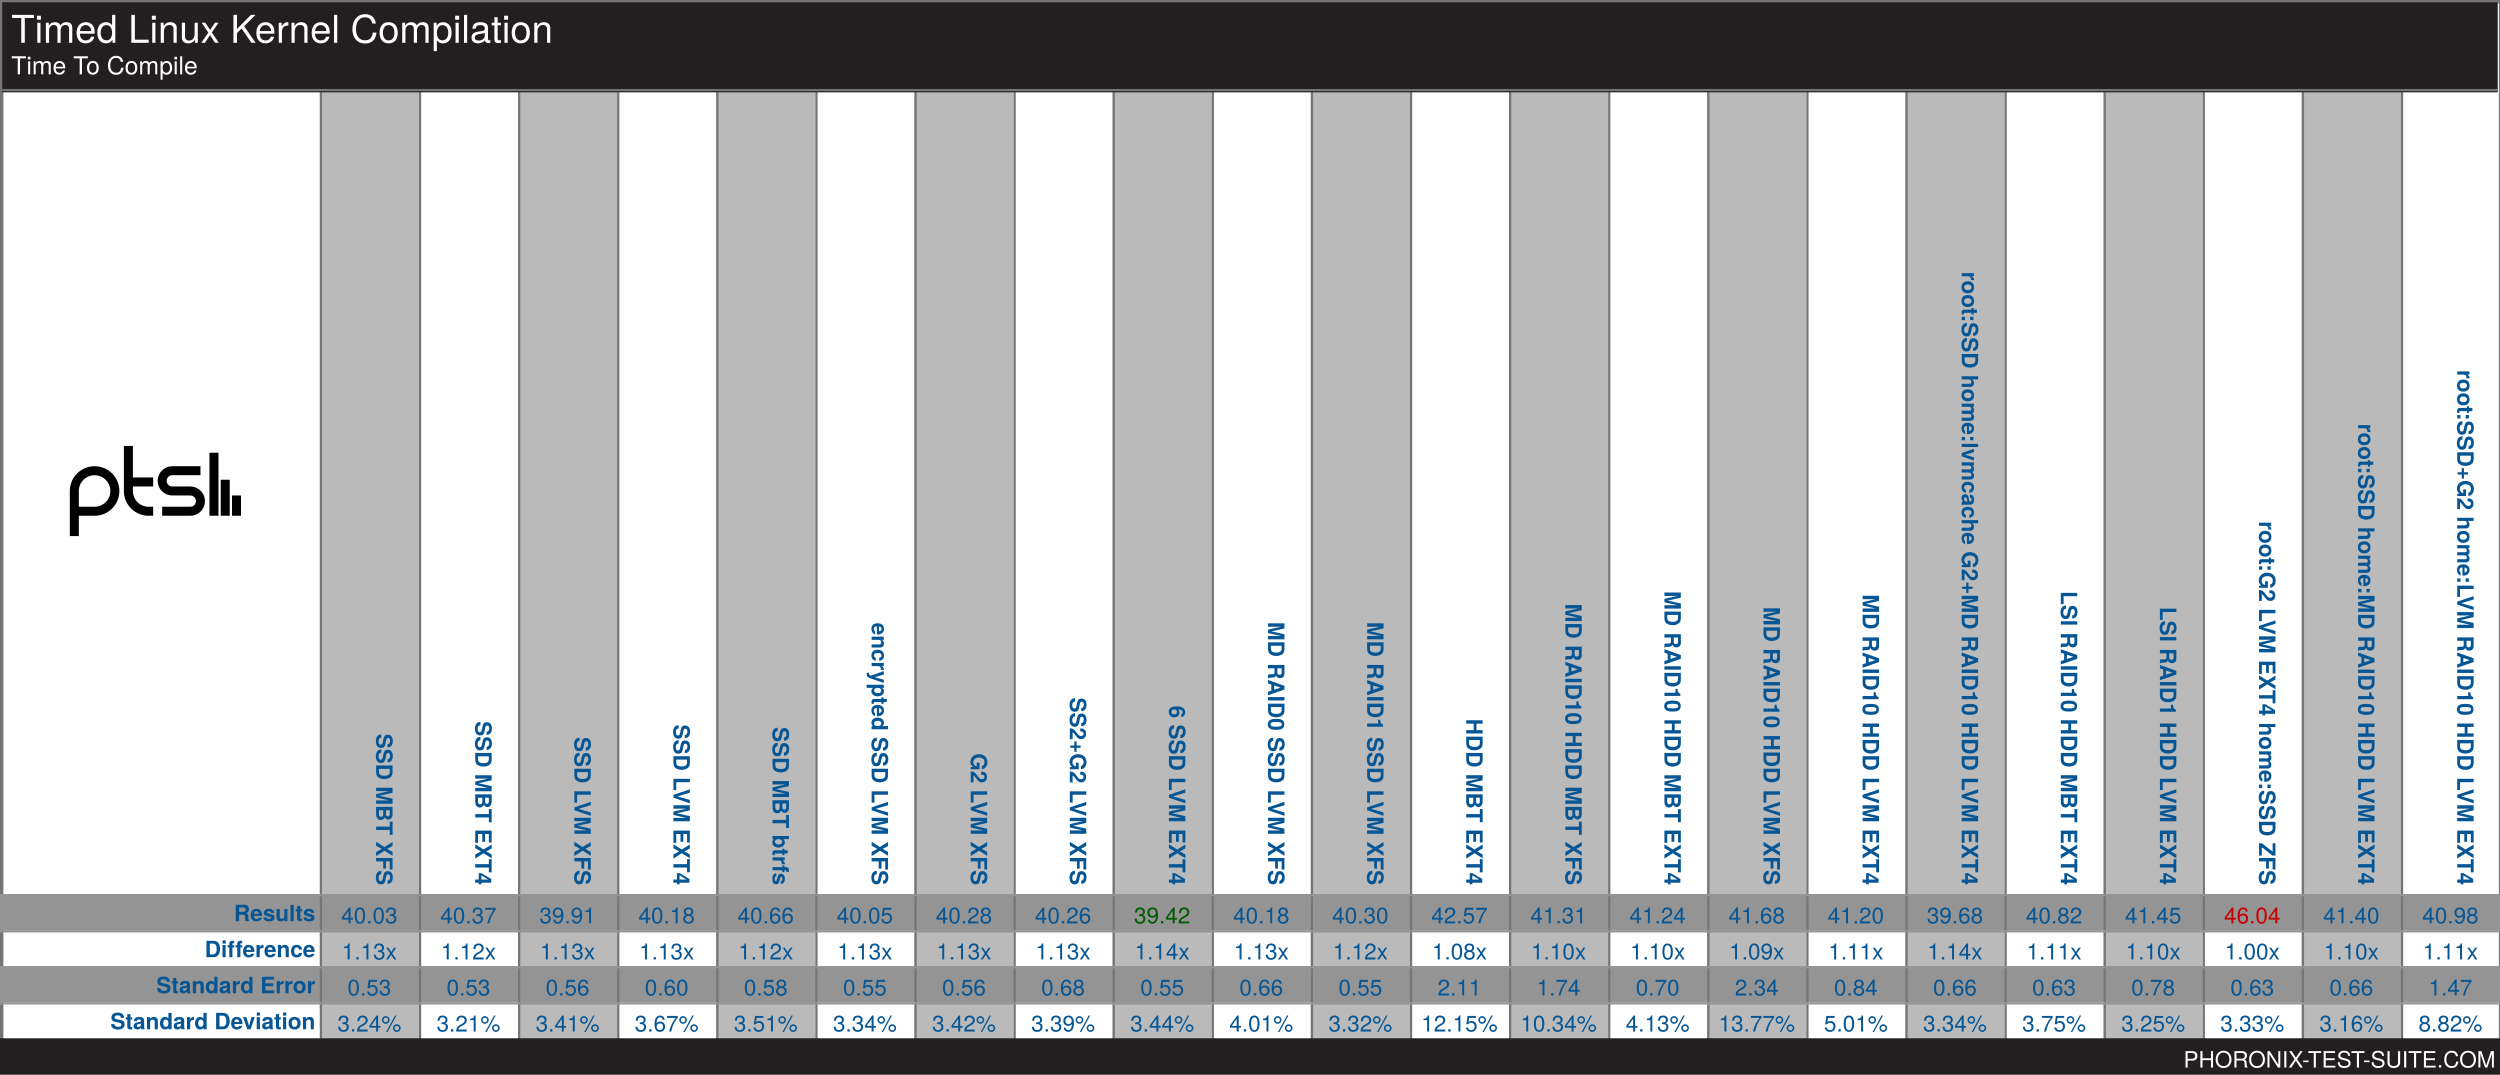
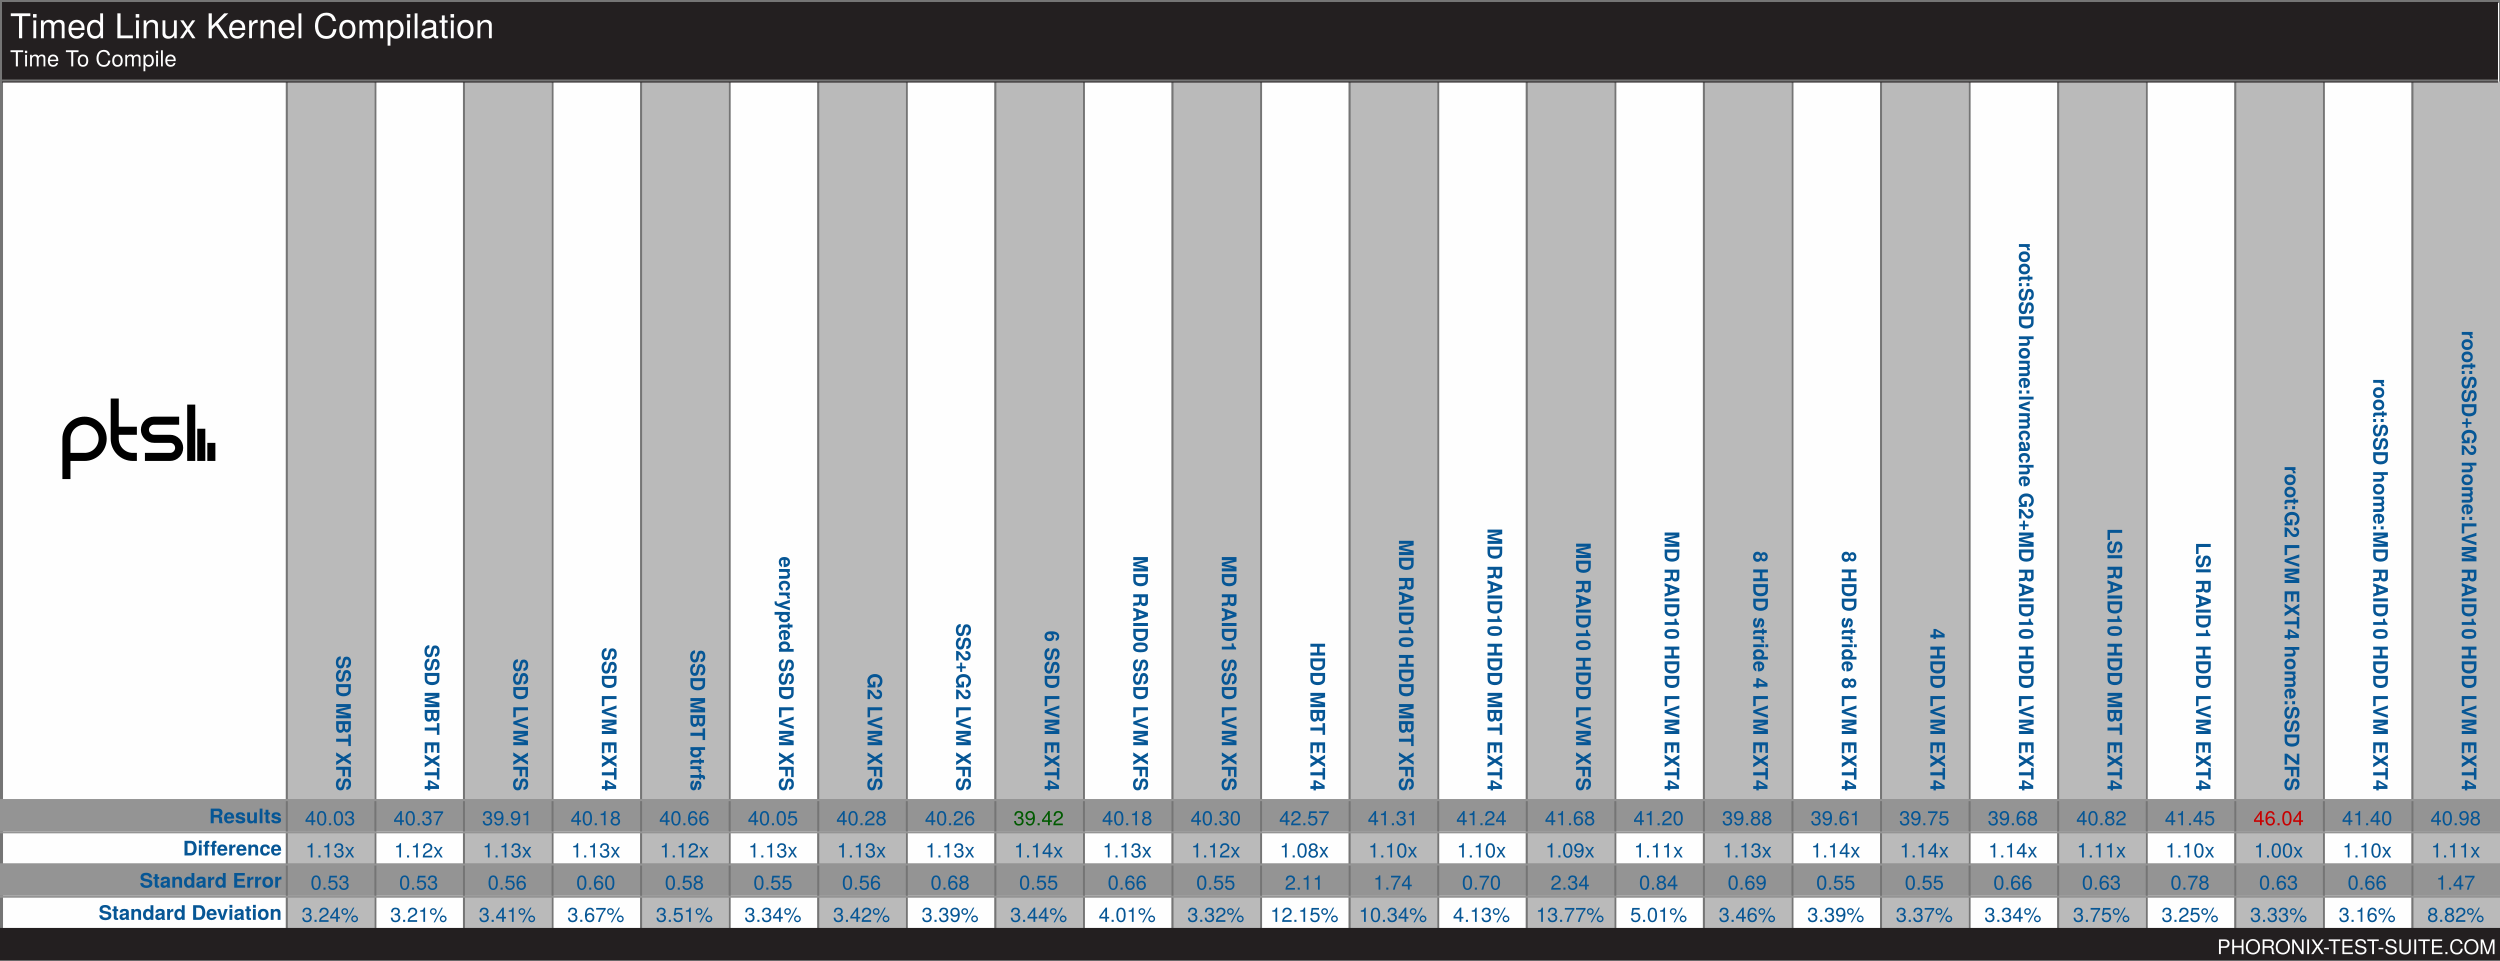
- <svg xmlns="http://www.w3.org/2000/svg" xmlns:xlink="http://www.w3.org/1999/xlink" version="1.1" font-family="sans-serif, droid-sans, helvetica, verdana, tahoma" viewbox="0 0 1110 477" width="1110" height="477" preserveAspectRatio="xMinYMin meet">
-   <rect x="0" y="0" width="1110" height="477" fill="#FEFEFE" stroke="#757575" stroke-width="2" />
-   <rect x="1" y="1" width="1109" height="476" fill="#FEFEFE" stroke="#757575" stroke-width="1" />
+ <svg xmlns="http://www.w3.org/2000/svg" xmlns:xlink="http://www.w3.org/1999/xlink" version="1.1" font-family="sans-serif, droid-sans, helvetica, verdana, tahoma" viewbox="0 0 1242 477" width="1242" height="477" preserveAspectRatio="xMinYMin meet">
+   <rect x="0" y="0" width="1242" height="477" fill="#FEFEFE" stroke="#757575" stroke-width="2" />
+   <rect x="1" y="1" width="1241" height="476" fill="#FEFEFE" stroke="#757575" stroke-width="1" />
  <path d="m74 22v9m-5-16v16m-5-28v28m-23-2h12.5c2.485 0 4.5-2.015 4.5-4.5s-2.015-4.5-4.5-4.5h-8c-2.485 0-4.5-2.015-4.5-4.5s2.015-4.5 4.5-4.5h12.5m-21 5h-11m11 13h-2c-4.971 0-9-4.029-9-9v-20m-24 40v-20c0-4.971 4.029-9 9-9 4.971 0 9 4.029 9 9s-4.029 9-9 9h-9" stroke="#000000" stroke-width="4" fill="none" transform="translate(31,198)" />
-   <line x1="142" y1="251" x2="1110" y2="251" stroke="#BABABA" stroke-width="421" stroke-dasharray="44,44" />
-   <line x1="555" y1="397" x2="555" y2="461" stroke="#949494" stroke-width="1110" stroke-dasharray="16,16" />
-   <line x1="142" y1="251" x2="1110" y2="251" stroke="#757575" stroke-width="421" stroke-dasharray="1,43" />
-   <rect x="1" y="1" width="1108" height="40" fill="#231f20" />
+   <line x1="142" y1="251" x2="1242" y2="251" stroke="#BABABA" stroke-width="421" stroke-dasharray="44,44" />
+   <line x1="621" y1="397" x2="621" y2="461" stroke="#949494" stroke-width="1242" stroke-dasharray="16,16" />
+   <line x1="142" y1="251" x2="1242" y2="251" stroke="#757575" stroke-width="421" stroke-dasharray="1,43" />
+   <rect x="1" y="1" width="1240" height="40" fill="#231f20" />
  <text x="5" y="19" font-size="17" fill="#FEFEFE" text-anchor="start">Timed Linux Kernel Compilation</text>
  <text x="5" y="33" font-size="11" fill="#FEFEFE" text-anchor="start">Time To Compile</text>
-   <line x1="1" y1="40" x2="1109" y2="40" stroke="#757575" stroke-width="1" />
+   <line x1="1" y1="40" x2="1241" y2="40" stroke="#757575" stroke-width="1" />
  <g font-size="10" font-weight="bold" text-anchor="end" fill="#065695">
    <text x="140" y="409" fill="#065695">Results</text>
    <text x="140" y="425" fill="#065695">Difference</text>
    <text x="140" y="441" fill="#065695">Standard Error</text>
    <text x="140" y="457" fill="#065695">Standard Deviation</text>
  </g>
  <g font-size="10" fill="#065695" font-weight="bold" text-anchor="end">
    <text x="167" y="393" transform="rotate(90 167 393)">SSD MBT XFS</text>
    <text x="211" y="393" transform="rotate(90 211 393)">SSD MBT EXT4</text>
    <text x="255" y="393" transform="rotate(90 255 393)">SSD LVM XFS</text>
    <text x="299" y="393" transform="rotate(90 299 393)">SSD LVM EXT4</text>
    <text x="343" y="393" transform="rotate(90 343 393)">SSD MBT btrfs</text>
    <text x="387" y="393" transform="rotate(90 387 393)">encrypted SSD LVM XFS</text>
    <text x="431" y="393" transform="rotate(90 431 393)">G2 LVM XFS</text>
    <text x="475" y="393" transform="rotate(90 475 393)">SS2+G2 LVM XFS</text>
    <text x="519" y="393" transform="rotate(90 519 393)">6 SSD LVM EXT4</text>
    <text x="563" y="393" transform="rotate(90 563 393)">MD RAID0 SSD LVM XFS</text>
    <text x="607" y="393" transform="rotate(90 607 393)">MD RAID1 SSD LVM XFS</text>
    <text x="651" y="393" transform="rotate(90 651 393)">HDD MBT EXT4</text>
    <text x="695" y="393" transform="rotate(90 695 393)">MD RAID10 HDD MBT XFS</text>
    <text x="739" y="393" transform="rotate(90 739 393)">MD RAID10 HDD MBT EXT4</text>
    <text x="783" y="393" transform="rotate(90 783 393)">MD RAID10 HDD LVM XFS</text>
    <text x="827" y="393" transform="rotate(90 827 393)">MD RAID10 HDD LVM EXT4</text>
-     <text x="871" y="393" transform="rotate(90 871 393)">root:SSD home:lvmcache G2+MD RAID10 HDD LVM EXT4</text>
-     <text x="915" y="393" transform="rotate(90 915 393)">LSI RAID10 HDD MBT EXT4</text>
-     <text x="959" y="393" transform="rotate(90 959 393)">LSI RAID1 HDD LVM EXT4</text>
-     <text x="1003" y="393" transform="rotate(90 1003 393)">root:G2 LVM EXT4 home:SSD ZFS</text>
-     <text x="1047" y="393" transform="rotate(90 1047 393)">root:SSD home:MD RAID10 HDD LVM EXT4</text>
-     <text x="1091" y="393" transform="rotate(90 1091 393)">root:SSD+G2 home:LVM RAID10 HDD LVM EXT4</text>
+     <text x="871" y="393" transform="rotate(90 871 393)">8 HDD stride 4 LVM EXT4</text>
+     <text x="915" y="393" transform="rotate(90 915 393)">8 HDD stride 8 LVM EXT4</text>
+     <text x="959" y="393" transform="rotate(90 959 393)">4 HDD LVM EXT4</text>
+     <text x="1003" y="393" transform="rotate(90 1003 393)">root:SSD home:lvmcache G2+MD RAID10 HDD LVM EXT4</text>
+     <text x="1047" y="393" transform="rotate(90 1047 393)">LSI RAID10 HDD MBT EXT4</text>
+     <text x="1091" y="393" transform="rotate(90 1091 393)">LSI RAID1 HDD LVM EXT4</text>
+     <text x="1135" y="393" transform="rotate(90 1135 393)">root:G2 LVM EXT4 home:SSD ZFS</text>
+     <text x="1179" y="393" transform="rotate(90 1179 393)">root:SSD home:MD RAID10 HDD LVM EXT4</text>
+     <text x="1223" y="393" transform="rotate(90 1223 393)">root:SSD+G2 home:LVM RAID10 HDD LVM EXT4</text>
  </g>
  <g />
  <g text-anchor="middle" font-size="10">
    <text x="164" y="410" fill="#065695" xlink:title="STD Dev: 3.24%;  STD Error: 0.53">40.03</text>
    <text x="164" y="426" fill="#065695">1.13x</text>
    <text x="164" y="442" fill="#065695">0.53</text>
    <text x="164" y="458" fill="#065695">3.24%</text>
    <text x="208" y="410" fill="#065695" xlink:title="STD Dev: 3.21%;  STD Error: 0.53">40.37</text>
    <text x="208" y="426" fill="#065695">1.12x</text>
    <text x="208" y="442" fill="#065695">0.53</text>
    <text x="208" y="458" fill="#065695">3.21%</text>
    <text x="252" y="410" fill="#065695" xlink:title="STD Dev: 3.41%;  STD Error: 0.56">39.91</text>
    <text x="252" y="426" fill="#065695">1.13x</text>
    <text x="252" y="442" fill="#065695">0.56</text>
    <text x="252" y="458" fill="#065695">3.41%</text>
    <text x="296" y="410" fill="#065695" xlink:title="STD Dev: 3.67%;  STD Error: 0.60">40.18</text>
    <text x="296" y="426" fill="#065695">1.13x</text>
    <text x="296" y="442" fill="#065695">0.60</text>
    <text x="296" y="458" fill="#065695">3.67%</text>
    <text x="340" y="410" fill="#065695" xlink:title="STD Dev: 3.51%;  STD Error: 0.58">40.66</text>
    <text x="340" y="426" fill="#065695">1.12x</text>
    <text x="340" y="442" fill="#065695">0.58</text>
    <text x="340" y="458" fill="#065695">3.51%</text>
    <text x="384" y="410" fill="#065695" xlink:title="STD Dev: 3.34%;  STD Error: 0.55">40.05</text>
    <text x="384" y="426" fill="#065695">1.13x</text>
    <text x="384" y="442" fill="#065695">0.55</text>
    <text x="384" y="458" fill="#065695">3.34%</text>
    <text x="428" y="410" fill="#065695" xlink:title="STD Dev: 3.42%;  STD Error: 0.56">40.28</text>
    <text x="428" y="426" fill="#065695">1.13x</text>
    <text x="428" y="442" fill="#065695">0.56</text>
    <text x="428" y="458" fill="#065695">3.42%</text>
    <text x="472" y="410" fill="#065695" xlink:title="STD Dev: 3.39%;  STD Error: 0.68">40.26</text>
    <text x="472" y="426" fill="#065695">1.13x</text>
    <text x="472" y="442" fill="#065695">0.68</text>
    <text x="472" y="458" fill="#065695">3.39%</text>
    <text x="516" y="410" fill="#005a00" xlink:title="STD Dev: 3.44%;  STD Error: 0.55">39.42</text>
    <text x="516" y="426" fill="#065695">1.14x</text>
    <text x="516" y="442" fill="#065695">0.55</text>
    <text x="516" y="458" fill="#065695">3.44%</text>
    <text x="560" y="410" fill="#065695" xlink:title="STD Dev: 4.01%;  STD Error: 0.66">40.18</text>
    <text x="560" y="426" fill="#065695">1.13x</text>
    <text x="560" y="442" fill="#065695">0.66</text>
    <text x="560" y="458" fill="#065695">4.01%</text>
    <text x="604" y="410" fill="#065695" xlink:title="STD Dev: 3.32%;  STD Error: 0.55">40.30</text>
    <text x="604" y="426" fill="#065695">1.12x</text>
    <text x="604" y="442" fill="#065695">0.55</text>
    <text x="604" y="458" fill="#065695">3.32%</text>
    <text x="648" y="410" fill="#065695" xlink:title="STD Dev: 12.15%;  STD Error: 2.11">42.57</text>
    <text x="648" y="426" fill="#065695">1.08x</text>
    <text x="648" y="442" fill="#065695">2.11</text>
    <text x="648" y="458" fill="#065695">12.15%</text>
    <text x="692" y="410" fill="#065695" xlink:title="STD Dev: 10.34%;  STD Error: 1.74">41.31</text>
    <text x="692" y="426" fill="#065695">1.10x</text>
    <text x="692" y="442" fill="#065695">1.74</text>
    <text x="692" y="458" fill="#065695">10.34%</text>
    <text x="736" y="410" fill="#065695" xlink:title="STD Dev: 4.13%;  STD Error: 0.70">41.24</text>
    <text x="736" y="426" fill="#065695">1.10x</text>
    <text x="736" y="442" fill="#065695">0.70</text>
    <text x="736" y="458" fill="#065695">4.13%</text>
    <text x="780" y="410" fill="#065695" xlink:title="STD Dev: 13.77%;  STD Error: 2.34">41.68</text>
    <text x="780" y="426" fill="#065695">1.09x</text>
    <text x="780" y="442" fill="#065695">2.34</text>
    <text x="780" y="458" fill="#065695">13.77%</text>
    <text x="824" y="410" fill="#065695" xlink:title="STD Dev: 5.01%;  STD Error: 0.84">41.20</text>
    <text x="824" y="426" fill="#065695">1.11x</text>
    <text x="824" y="442" fill="#065695">0.84</text>
    <text x="824" y="458" fill="#065695">5.01%</text>
-     <text x="868" y="410" fill="#065695" xlink:title="STD Dev: 3.34%;  STD Error: 0.66">39.68</text>
-     <text x="868" y="426" fill="#065695">1.14x</text>
-     <text x="868" y="442" fill="#065695">0.66</text>
-     <text x="868" y="458" fill="#065695">3.34%</text>
-     <text x="912" y="410" fill="#065695" xlink:title="STD Dev: 3.75%;  STD Error: 0.63">40.82</text>
-     <text x="912" y="426" fill="#065695">1.11x</text>
-     <text x="912" y="442" fill="#065695">0.63</text>
-     <text x="912" y="458" fill="#065695">3.75%</text>
-     <text x="956" y="410" fill="#065695" xlink:title="STD Dev: 3.25%;  STD Error: 0.78">41.45</text>
-     <text x="956" y="426" fill="#065695">1.10x</text>
-     <text x="956" y="442" fill="#065695">0.78</text>
-     <text x="956" y="458" fill="#065695">3.25%</text>
-     <text x="1000" y="410" fill="#C80000" xlink:title="STD Dev: 3.33%;  STD Error: 0.63">46.04</text>
-     <text x="1000" y="426" fill="#065695">1.00x</text>
-     <text x="1000" y="442" fill="#065695">0.63</text>
-     <text x="1000" y="458" fill="#065695">3.33%</text>
-     <text x="1044" y="410" fill="#065695" xlink:title="STD Dev: 3.16%;  STD Error: 0.66">41.40</text>
-     <text x="1044" y="426" fill="#065695">1.10x</text>
-     <text x="1044" y="442" fill="#065695">0.66</text>
-     <text x="1044" y="458" fill="#065695">3.16%</text>
-     <text x="1088" y="410" fill="#065695" xlink:title="STD Dev: 8.82%;  STD Error: 1.47">40.98</text>
-     <text x="1088" y="426" fill="#065695">1.11x</text>
-     <text x="1088" y="442" fill="#065695">1.47</text>
-     <text x="1088" y="458" fill="#065695">8.82%</text>
+     <text x="868" y="410" fill="#065695" xlink:title="STD Dev: 3.46%;  STD Error: 0.69">39.88</text>
+     <text x="868" y="426" fill="#065695">1.13x</text>
+     <text x="868" y="442" fill="#065695">0.69</text>
+     <text x="868" y="458" fill="#065695">3.46%</text>
+     <text x="912" y="410" fill="#065695" xlink:title="STD Dev: 3.39%;  STD Error: 0.55">39.61</text>
+     <text x="912" y="426" fill="#065695">1.14x</text>
+     <text x="912" y="442" fill="#065695">0.55</text>
+     <text x="912" y="458" fill="#065695">3.39%</text>
+     <text x="956" y="410" fill="#065695" xlink:title="STD Dev: 3.37%;  STD Error: 0.55">39.75</text>
+     <text x="956" y="426" fill="#065695">1.14x</text>
+     <text x="956" y="442" fill="#065695">0.55</text>
+     <text x="956" y="458" fill="#065695">3.37%</text>
+     <text x="1000" y="410" fill="#065695" xlink:title="STD Dev: 3.34%;  STD Error: 0.66">39.68</text>
+     <text x="1000" y="426" fill="#065695">1.14x</text>
+     <text x="1000" y="442" fill="#065695">0.66</text>
+     <text x="1000" y="458" fill="#065695">3.34%</text>
+     <text x="1044" y="410" fill="#065695" xlink:title="STD Dev: 3.75%;  STD Error: 0.63">40.82</text>
+     <text x="1044" y="426" fill="#065695">1.11x</text>
+     <text x="1044" y="442" fill="#065695">0.63</text>
+     <text x="1044" y="458" fill="#065695">3.75%</text>
+     <text x="1088" y="410" fill="#065695" xlink:title="STD Dev: 3.25%;  STD Error: 0.78">41.45</text>
+     <text x="1088" y="426" fill="#065695">1.10x</text>
+     <text x="1088" y="442" fill="#065695">0.78</text>
+     <text x="1088" y="458" fill="#065695">3.25%</text>
+     <text x="1132" y="410" fill="#C80000" xlink:title="STD Dev: 3.33%;  STD Error: 0.63">46.04</text>
+     <text x="1132" y="426" fill="#065695">1.00x</text>
+     <text x="1132" y="442" fill="#065695">0.63</text>
+     <text x="1132" y="458" fill="#065695">3.33%</text>
+     <text x="1176" y="410" fill="#065695" xlink:title="STD Dev: 3.16%;  STD Error: 0.66">41.40</text>
+     <text x="1176" y="426" fill="#065695">1.10x</text>
+     <text x="1176" y="442" fill="#065695">0.66</text>
+     <text x="1176" y="458" fill="#065695">3.16%</text>
+     <text x="1220" y="410" fill="#065695" xlink:title="STD Dev: 8.82%;  STD Error: 1.47">40.98</text>
+     <text x="1220" y="426" fill="#065695">1.11x</text>
+     <text x="1220" y="442" fill="#065695">1.47</text>
+     <text x="1220" y="458" fill="#065695">8.82%</text>
  </g>
-   <line x1="555" y1="397" x2="555" y2="461" stroke="#949494" stroke-width="1110" stroke-dasharray="1,15" />
-   <rect x="0" y="461" width="1110" height="16" fill="#231f20" />
+   <line x1="621" y1="397" x2="621" y2="461" stroke="#949494" stroke-width="1242" stroke-dasharray="1,15" />
+   <rect x="0" y="461" width="1242" height="16" fill="#231f20" />
  <a xlink:href="http://www.phoronix-test-suite.com/" xlink:show="new">
-     <text x="1108" y="474" font-size="10" fill="#FFFFFF" text-anchor="end" xlink:show="new">PHORONIX-TEST-SUITE.COM</text>
+     <text x="1240" y="474" font-size="10" fill="#FFFFFF" text-anchor="end" xlink:show="new">PHORONIX-TEST-SUITE.COM</text>
  </a>
</svg>
